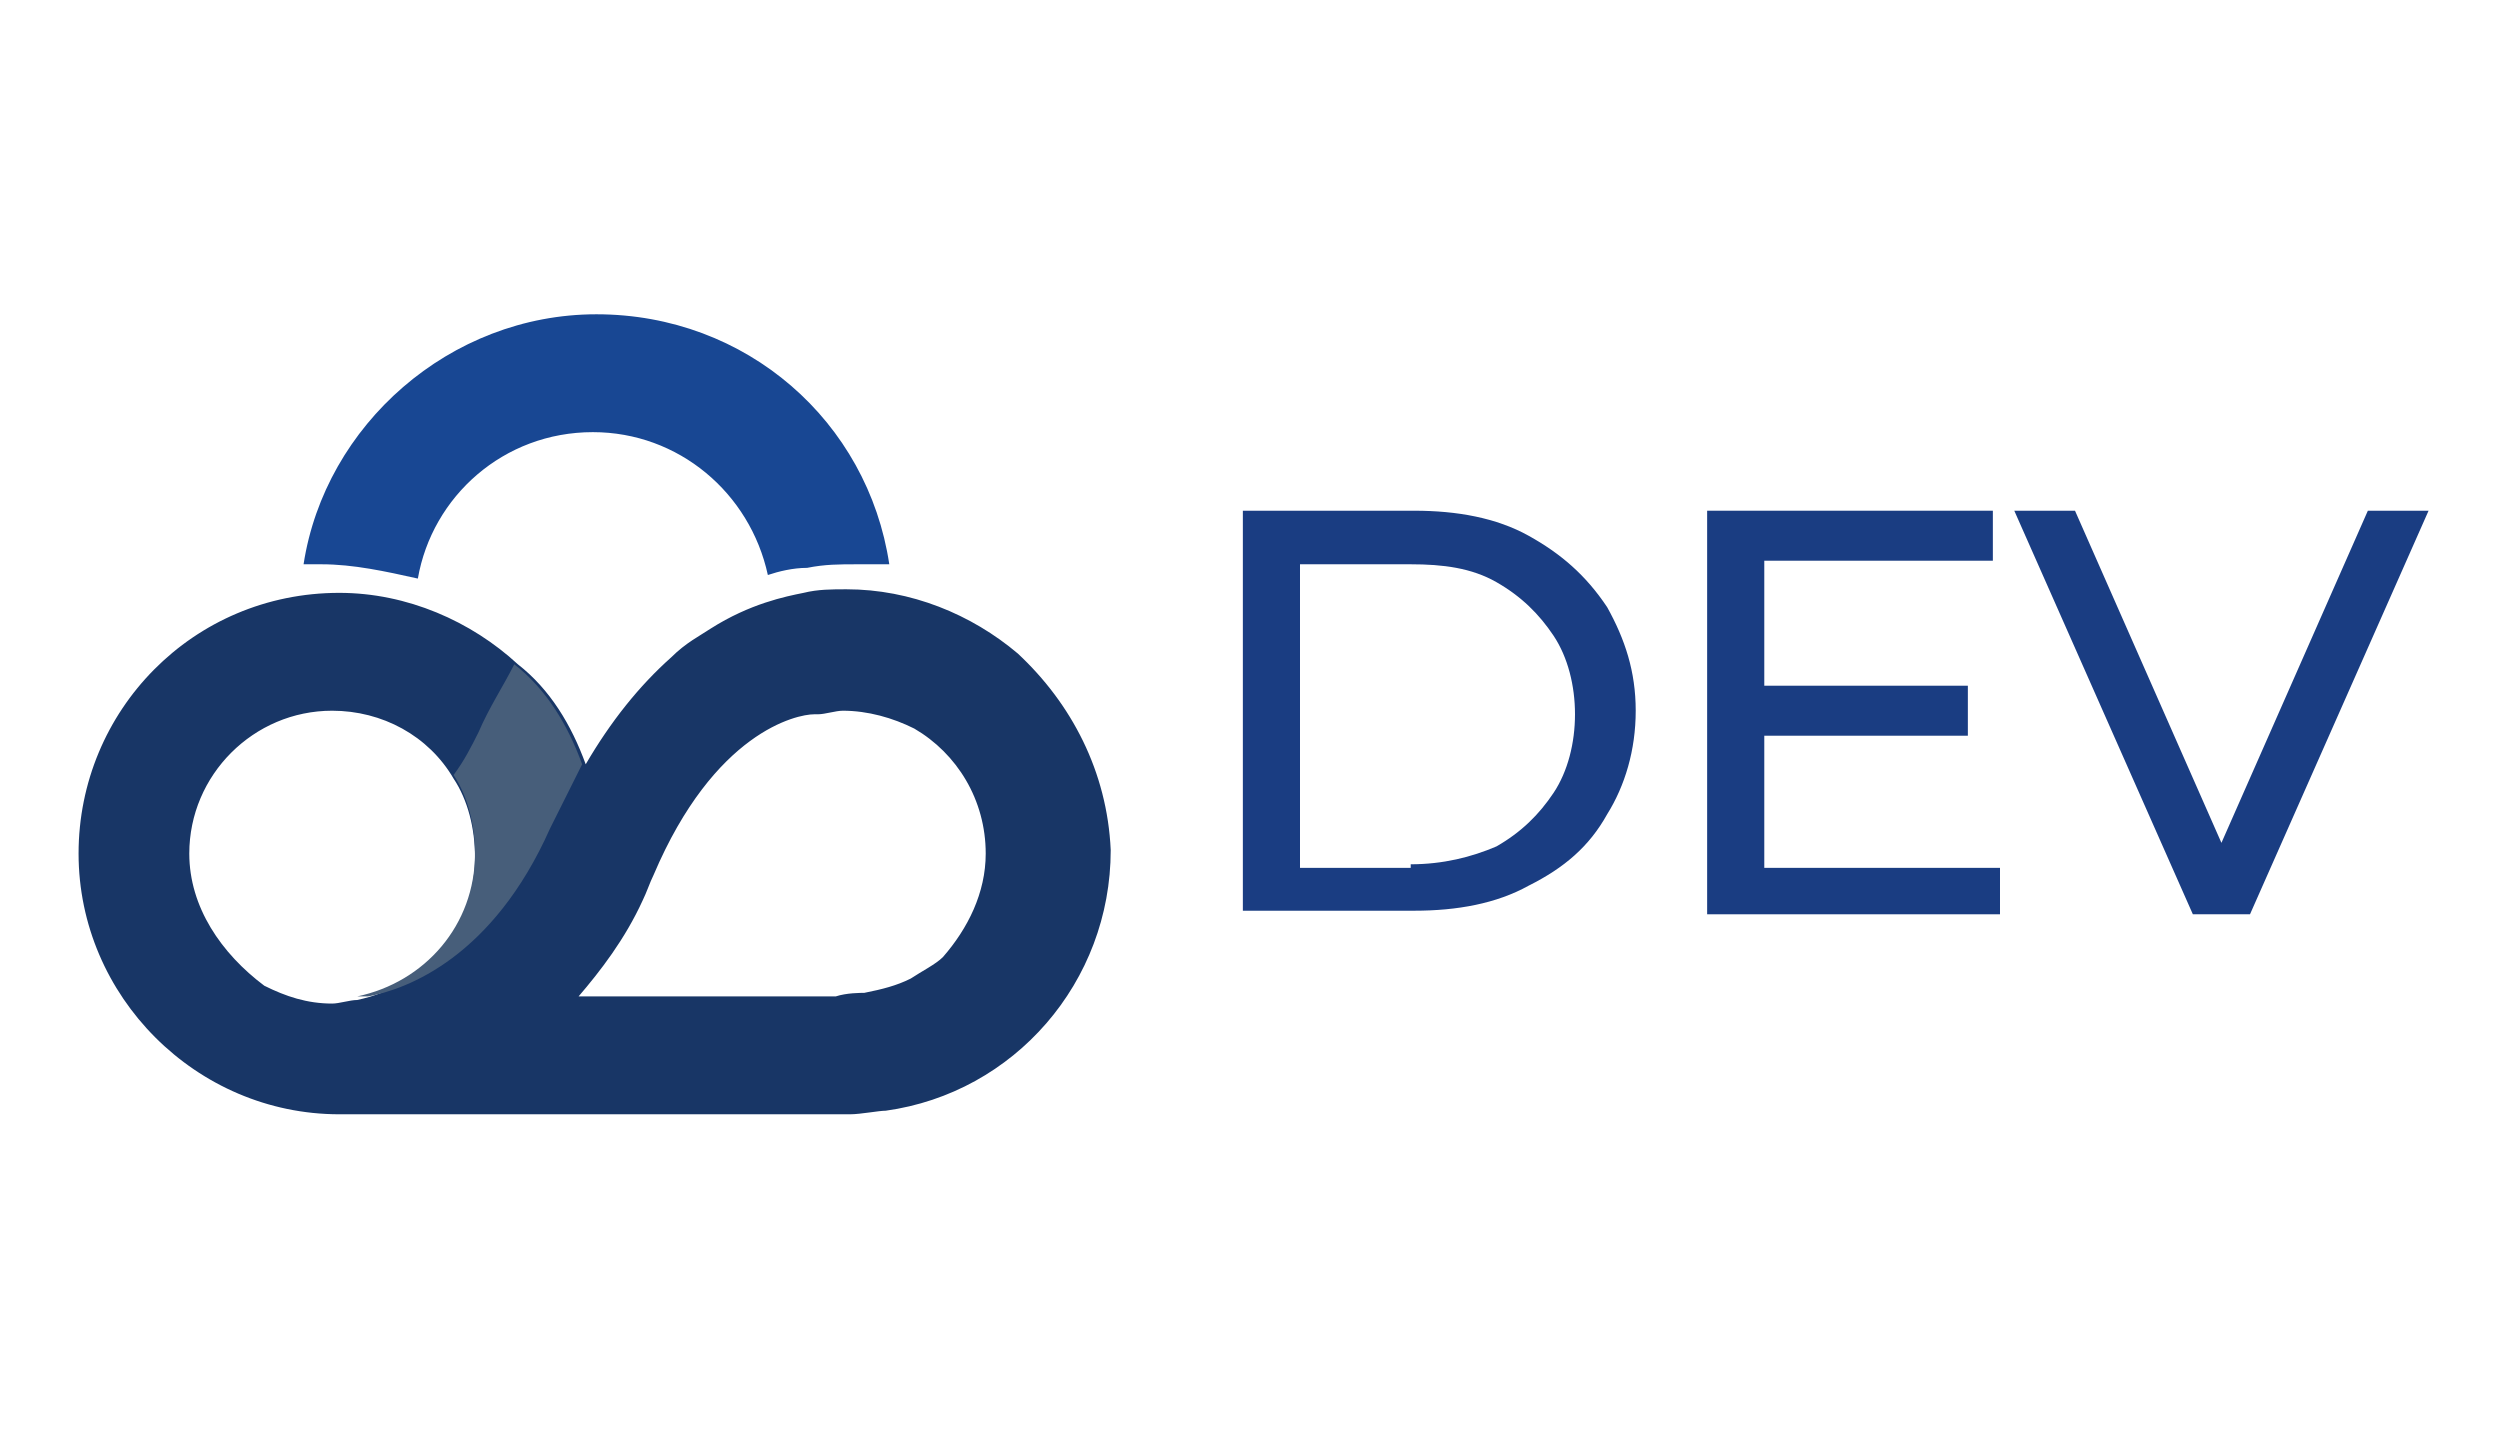
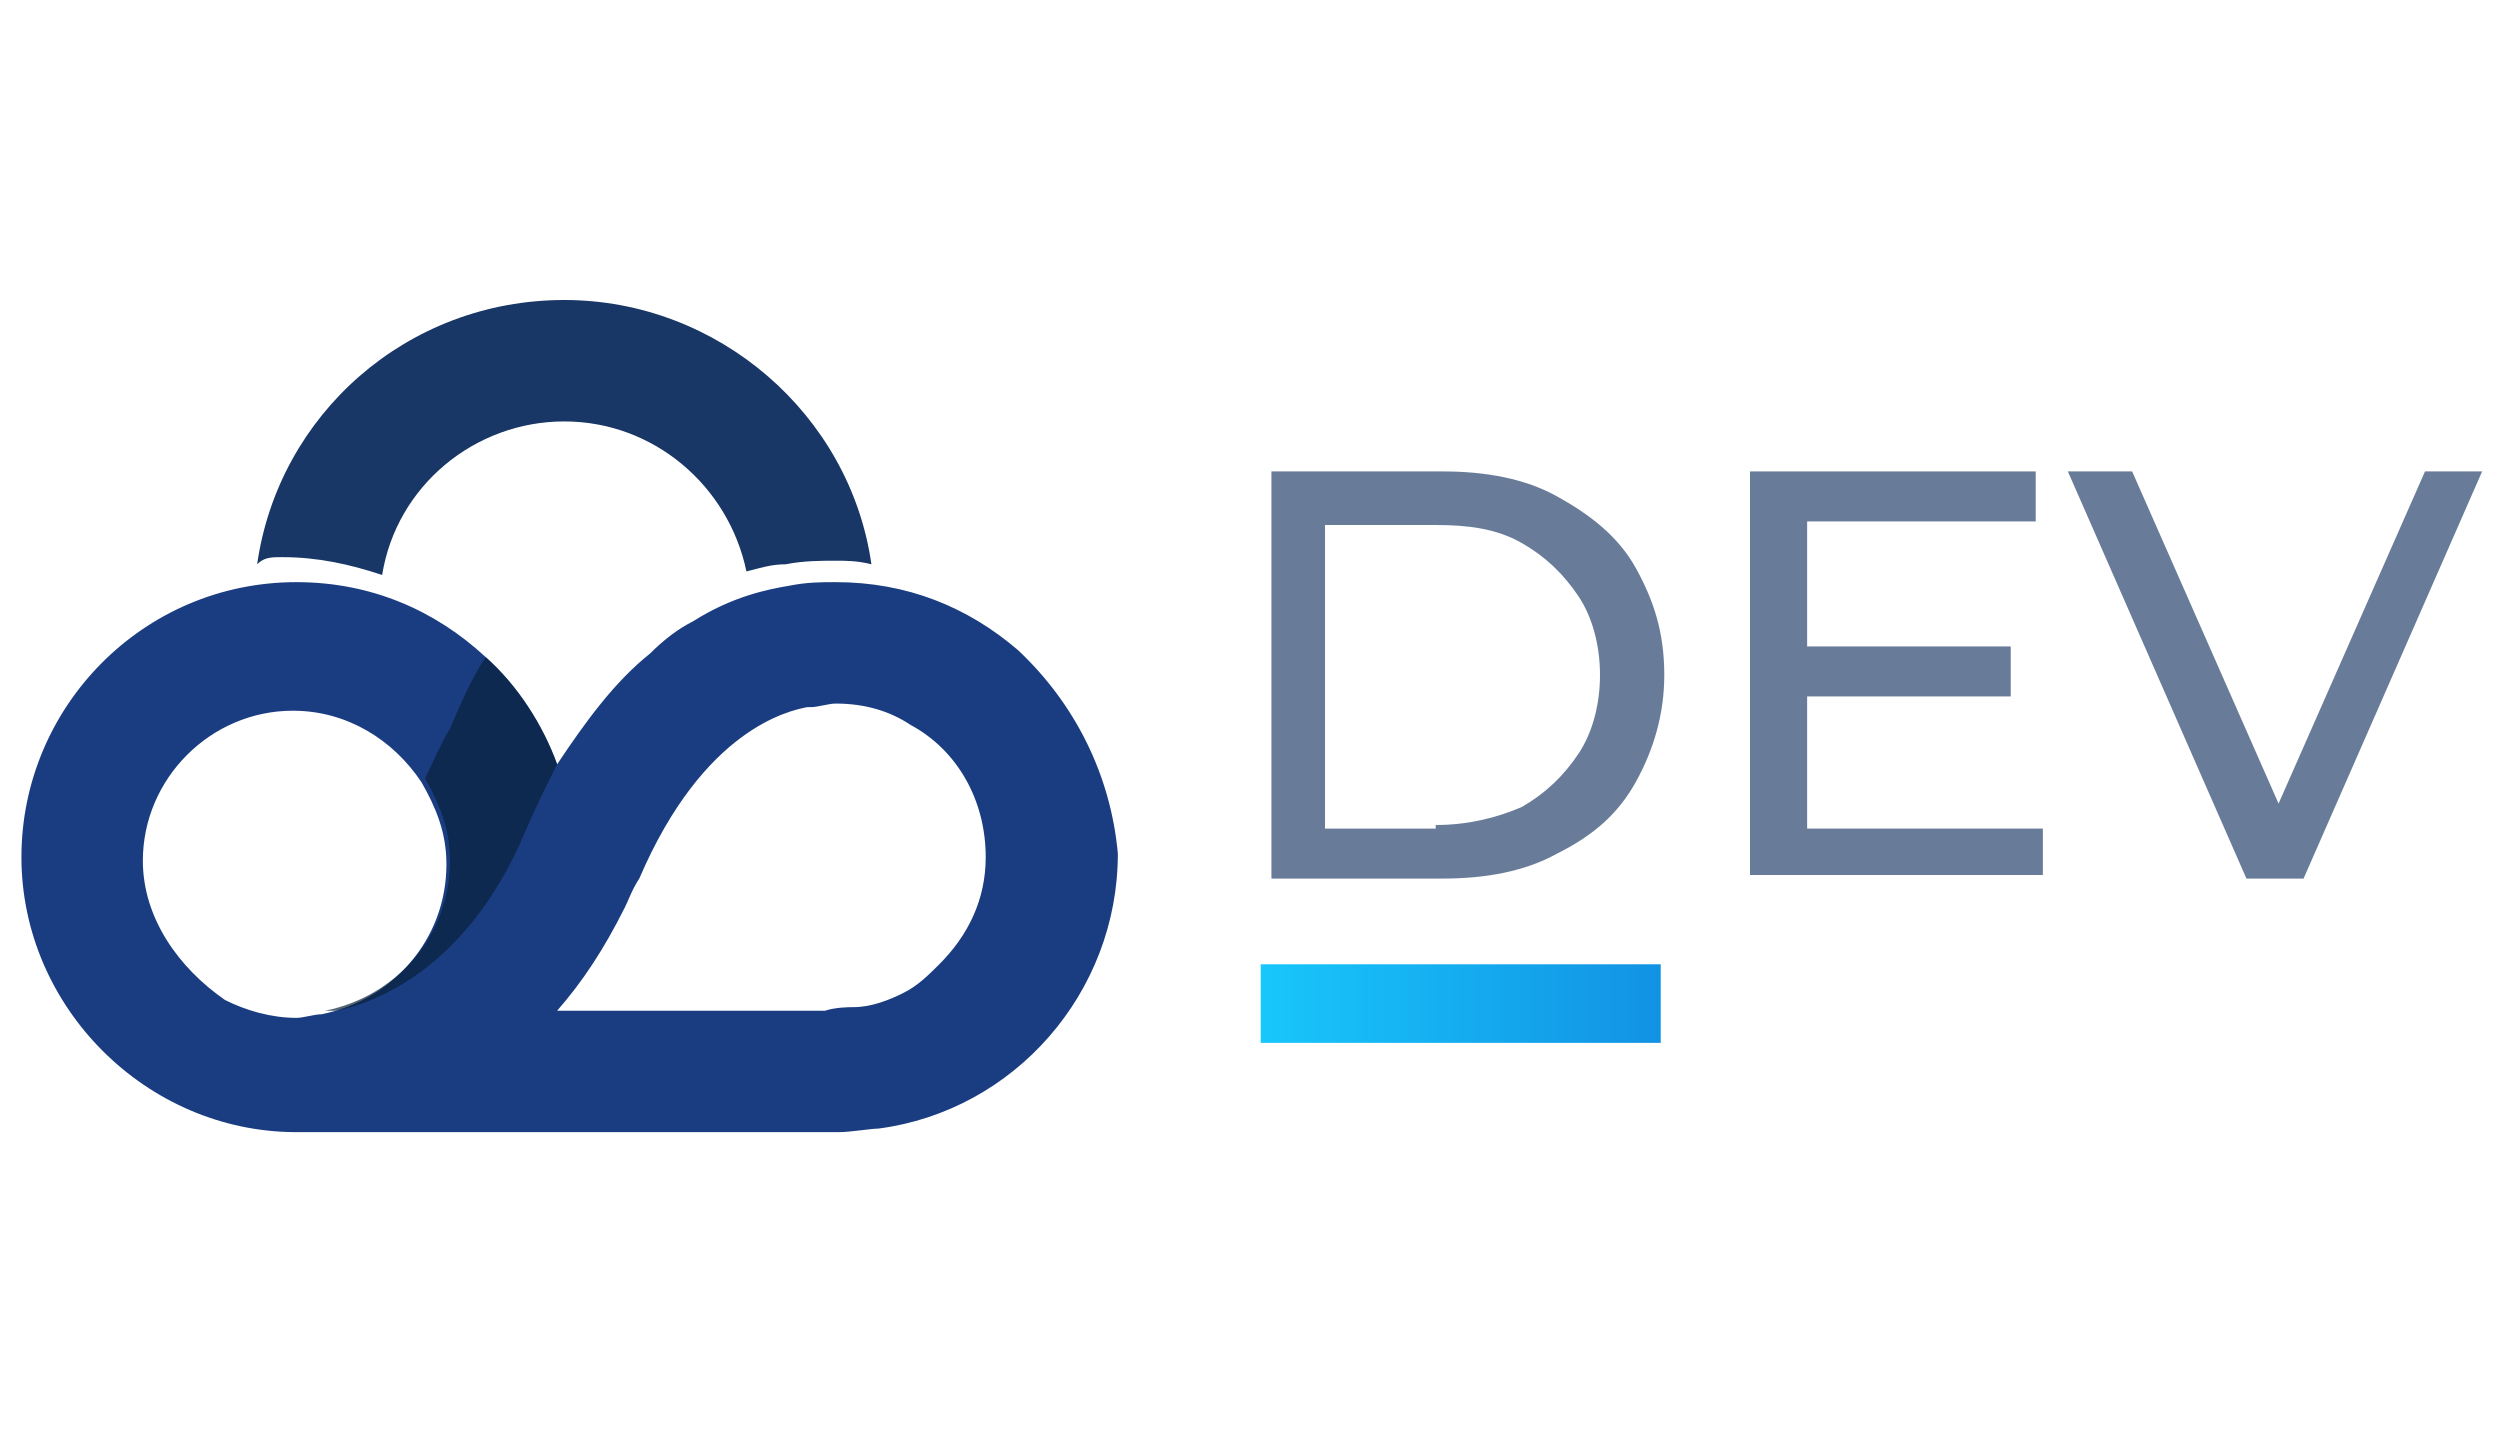
<svg xmlns="http://www.w3.org/2000/svg" version="1.1" id="Capa_1" x="0px" y="0px" viewBox="0 0 70 40" style="enable-background:new 0 0 70 40;" xml:space="preserve">
  <style type="text/css">
- 	.st0{fill:#184793;}
- 	.st1{fill:#183666;}
- 	.st2{fill:#475E7A;}
- 	.st3{fill:#1A3D82;}
+ 	.st0{fill:#183666;}
+ 	.st1{fill:#1A3D82;}
+ 	.st2{opacity:0.69;fill:#072038;}
+ 	.st3{fill:#687C99;}
+ 	.st4{fill:url(#SVGID_1_);}
</style>
  <g>
-     <path class="st0" d="M9,15.8c0.9,0,1.8,0.2,2.7,0.4c0.4-2.3,2.4-4.1,4.9-4.1c2.4,0,4.4,1.7,4.9,4c0.3-0.1,0.7-0.2,1.1-0.2   c0.5-0.1,0.9-0.1,1.4-0.1c0.3,0,0.6,0,0.9,0c-0.6-4-4-7-8.2-7c-4.1,0-7.6,3.1-8.2,7C8.5,15.8,8.7,15.8,9,15.8z" />
+     <g>
+       <path class="st0" d="M7.9,15.6c1,0,1.9,0.2,2.8,0.5c0.4-2.5,2.6-4.3,5.1-4.3c2.5,0,4.6,1.8,5.1,4.2c0.4-0.1,0.7-0.2,1.1-0.2    c0.5-0.1,1-0.1,1.4-0.1c0.3,0,0.6,0,1,0.1c-0.6-4.2-4.3-7.4-8.6-7.4c-4.4,0-8,3.2-8.6,7.4C7.4,15.6,7.6,15.6,7.9,15.6z" />
+     </g>
+     <path class="st1" d="M28.5,18.2c-1.4-1.2-3.1-1.9-5.1-1.9c-0.4,0-0.8,0-1.3,0.1c-0.6,0.1-1.6,0.3-2.7,1c-0.4,0.2-0.8,0.5-1.2,0.9   c-1,0.8-1.8,1.9-2.6,3.1c-0.4-1.1-1.1-2.2-2-3c-1.4-1.3-3.2-2.1-5.3-2.1c-4.3,0-7.7,3.5-7.7,7.7s3.5,7.7,7.7,7.7c0.2,0,0.4,0,0.6,0   l9,0l5.5,0l0.1,0c0.3,0,0.9-0.1,1.1-0.1c3.8-0.5,6.7-3.8,6.7-7.7C31.1,21.7,30.1,19.7,28.5,18.2z M4,24.1c0-2.3,1.9-4.2,4.2-4.2   c1.5,0,2.8,0.8,3.6,2c0.4,0.7,0.7,1.4,0.7,2.3c0,2.1-1.5,3.8-3.5,4.2c-0.2,0-0.5,0.1-0.7,0.1c0,0,0,0,0,0c-0.7,0-1.4-0.2-2-0.5   C5,27.1,4,25.7,4,24.1z M25.3,27.8c-0.4,0.2-0.9,0.4-1.4,0.4c-0.1,0-0.5,0-0.8,0.1l-7.5,0c0.7-0.8,1.3-1.7,1.9-2.9   c0.1-0.2,0.2-0.5,0.4-0.8c1.8-4.2,4.2-4.7,4.7-4.8l0.1,0c0.2,0,0.5-0.1,0.7-0.1c0.8,0,1.5,0.2,2.1,0.6c1.3,0.7,2.1,2.1,2.1,3.7   c0,1.2-0.5,2.2-1.3,3C26,27.3,25.7,27.6,25.3,27.8z" />
+     <path class="st2" d="M11.9,21.8c0.4,0.7,0.7,1.4,0.7,2.3c0,2.1-1.5,3.8-3.5,4.2l0.3,0c1.1-0.2,3.7-1.2,5.3-5   c0.3-0.7,0.6-1.3,0.9-1.9c-0.4-1.1-1.1-2.2-2-3c-0.4,0.6-0.7,1.3-1,2C12.3,20.9,12.1,21.4,11.9,21.8z" />
  </g>
-   <path class="st1" d="M28.5,18.3c-1.3-1.1-3-1.8-4.8-1.8c-0.4,0-0.8,0-1.2,0.1c-0.5,0.1-1.5,0.3-2.6,1c-0.3,0.2-0.7,0.4-1.1,0.8  c-0.9,0.8-1.7,1.8-2.4,3c-0.4-1.1-1-2.1-1.9-2.8c-1.3-1.2-3.1-2-5-2c-4.1,0-7.3,3.3-7.3,7.3s3.3,7.3,7.3,7.3c0.2,0,0.4,0,0.5,0  l8.5,0l5.2,0l0.1,0c0.3,0,0.8-0.1,1-0.1c3.6-0.5,6.3-3.6,6.3-7.3C31,21.6,30,19.7,28.5,18.3z M5.3,23.9c0-2.2,1.8-4,4-4  c1.4,0,2.7,0.7,3.4,1.9c0.4,0.6,0.6,1.4,0.6,2.2c0,2-1.4,3.6-3.3,4c-0.2,0-0.5,0.1-0.7,0.1c0,0,0,0,0,0c-0.7,0-1.3-0.2-1.9-0.5  C6.2,26.7,5.3,25.4,5.3,23.9z M25.5,27.4c-0.4,0.2-0.8,0.3-1.3,0.4c-0.1,0-0.5,0-0.8,0.1l-7.2,0c0.6-0.7,1.3-1.6,1.8-2.7  c0.1-0.2,0.2-0.5,0.3-0.7c1.7-4,4-4.5,4.5-4.5l0.1,0c0.2,0,0.5-0.1,0.7-0.1c0.7,0,1.4,0.2,2,0.5c1.2,0.7,2,2,2,3.5  c0,1.1-0.5,2.1-1.2,2.9C26.2,27,25.8,27.2,25.5,27.4z" />
-   <path class="st2" d="M12.7,21.7c0.4,0.6,0.6,1.4,0.6,2.2c0,2-1.4,3.6-3.3,4l0.3,0c1.1-0.2,3.5-1.1,5.1-4.7c0.3-0.6,0.6-1.2,0.9-1.8  c-0.4-1.1-1-2.1-1.9-2.8c-0.3,0.6-0.7,1.2-1,1.9C13.2,20.9,13,21.3,12.7,21.7z" />
  <g>
-     <path class="st3" d="M34.8,14.3h4.8c1.2,0,2.3,0.2,3.2,0.7c0.9,0.5,1.6,1.1,2.2,2c0.5,0.9,0.8,1.8,0.8,2.9c0,1.1-0.3,2.1-0.8,2.9   c-0.5,0.9-1.2,1.5-2.2,2c-0.9,0.5-2,0.7-3.2,0.7h-4.8V14.3z M39.5,24.2c0.9,0,1.7-0.2,2.4-0.5c0.7-0.4,1.2-0.9,1.6-1.5   c0.4-0.6,0.6-1.4,0.6-2.2c0-0.8-0.2-1.6-0.6-2.2c-0.4-0.6-0.9-1.1-1.6-1.5c-0.7-0.4-1.5-0.5-2.4-0.5h-3.1v8.5H39.5z" />
-     <path class="st3" d="M56,24.2v1.4h-8.2V14.3h8v1.4h-6.4v3.5h5.7v1.4h-5.7v3.7H56z" />
-     <path class="st3" d="M68,14.3l-5,11.3h-1.6l-5-11.3h1.7l4.1,9.3l4.1-9.3H68z" />
+     <path class="st3" d="M35.6,13.2h4.8c1.2,0,2.3,0.2,3.2,0.7c0.9,0.5,1.7,1.1,2.2,2c0.5,0.9,0.8,1.8,0.8,3c0,1.1-0.3,2.1-0.8,3   c-0.5,0.9-1.2,1.5-2.2,2c-0.9,0.5-2,0.7-3.2,0.7h-4.8V13.2z M40.2,23.1c0.9,0,1.7-0.2,2.4-0.5c0.7-0.4,1.2-0.9,1.6-1.5   c0.4-0.6,0.6-1.4,0.6-2.2c0-0.8-0.2-1.6-0.6-2.2c-0.4-0.6-0.9-1.1-1.6-1.5c-0.7-0.4-1.5-0.5-2.4-0.5h-3.1v8.5H40.2z" />
+     <path class="st3" d="M57.2,23.1v1.4H49V13.2h8v1.4h-6.4v3.5h5.7v1.4h-5.7v3.7H57.2z" />
+     <path class="st3" d="M69.5,13.2l-5,11.4h-1.6l-5-11.4h1.8l4.1,9.3l4.1-9.3H69.5z" />
  </g>
+   <linearGradient id="SVGID_1_" gradientUnits="userSpaceOnUse" x1="35.278" y1="28.123" x2="46.487" y2="28.123">
+     <stop offset="0" style="stop-color:#18C7FB" />
+     <stop offset="1" style="stop-color:#1292E4" />
+   </linearGradient>
+   <rect x="35.3" y="27" class="st4" width="11.2" height="2.2" />
</svg>
